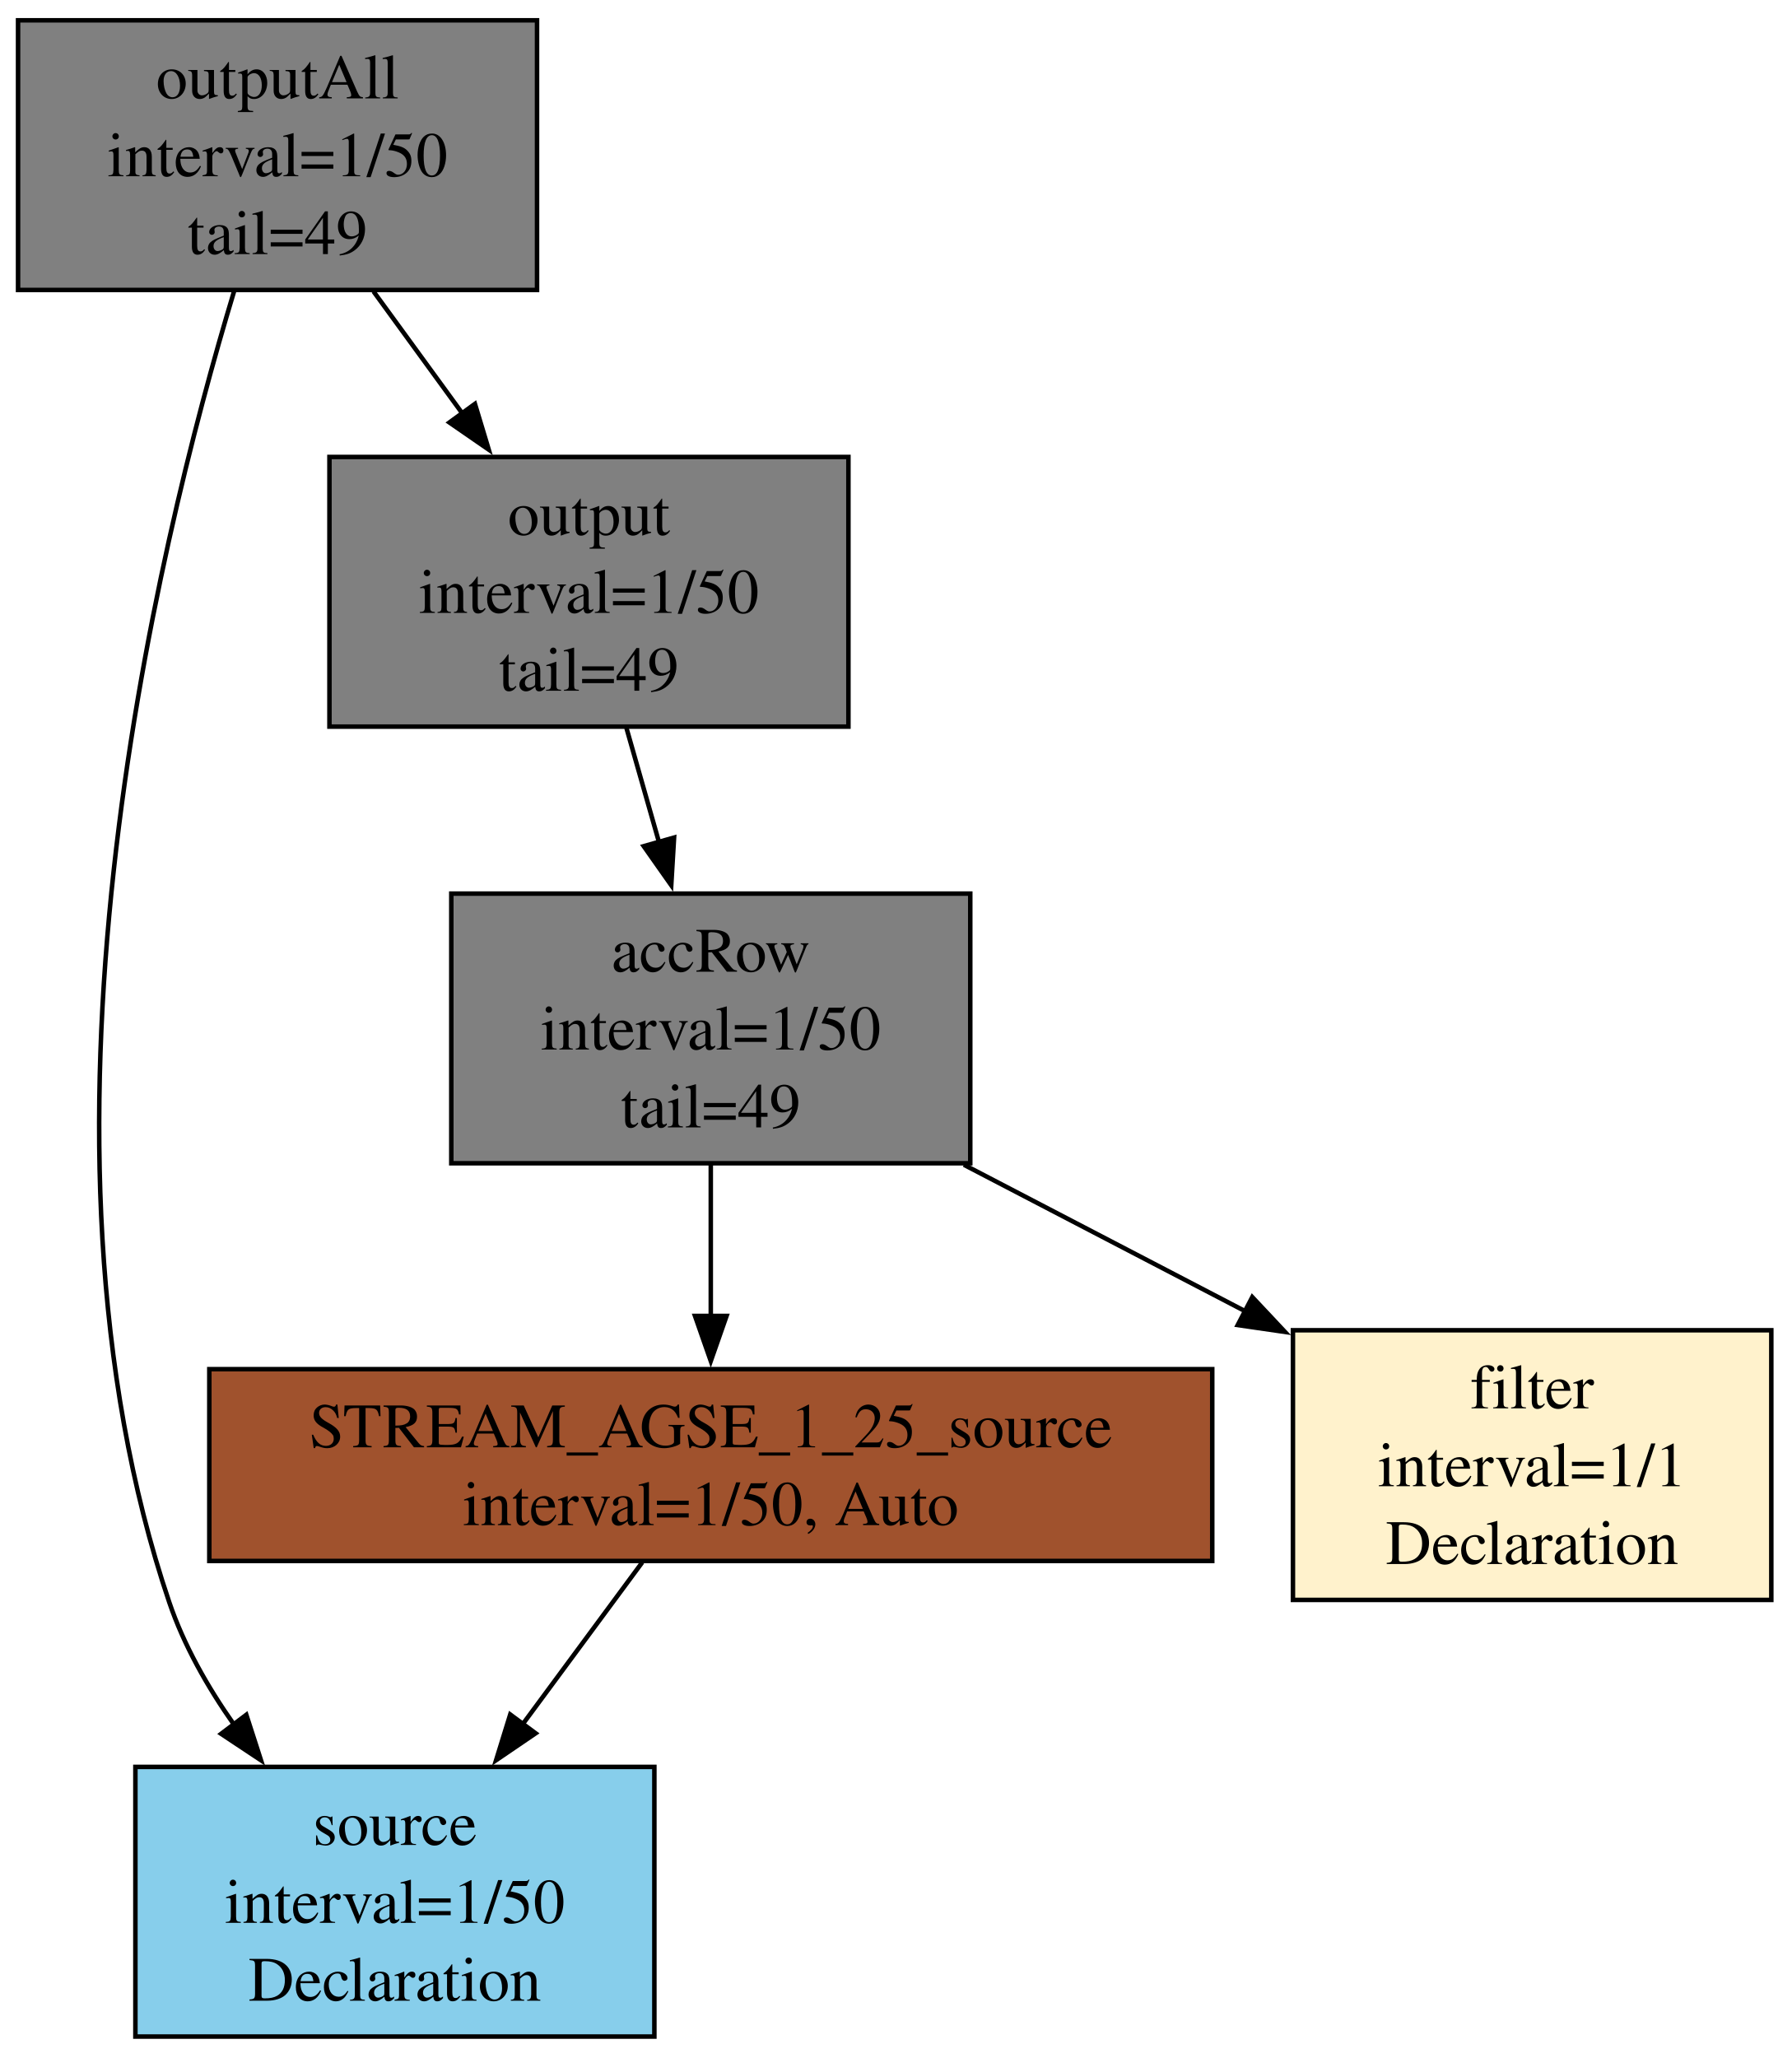
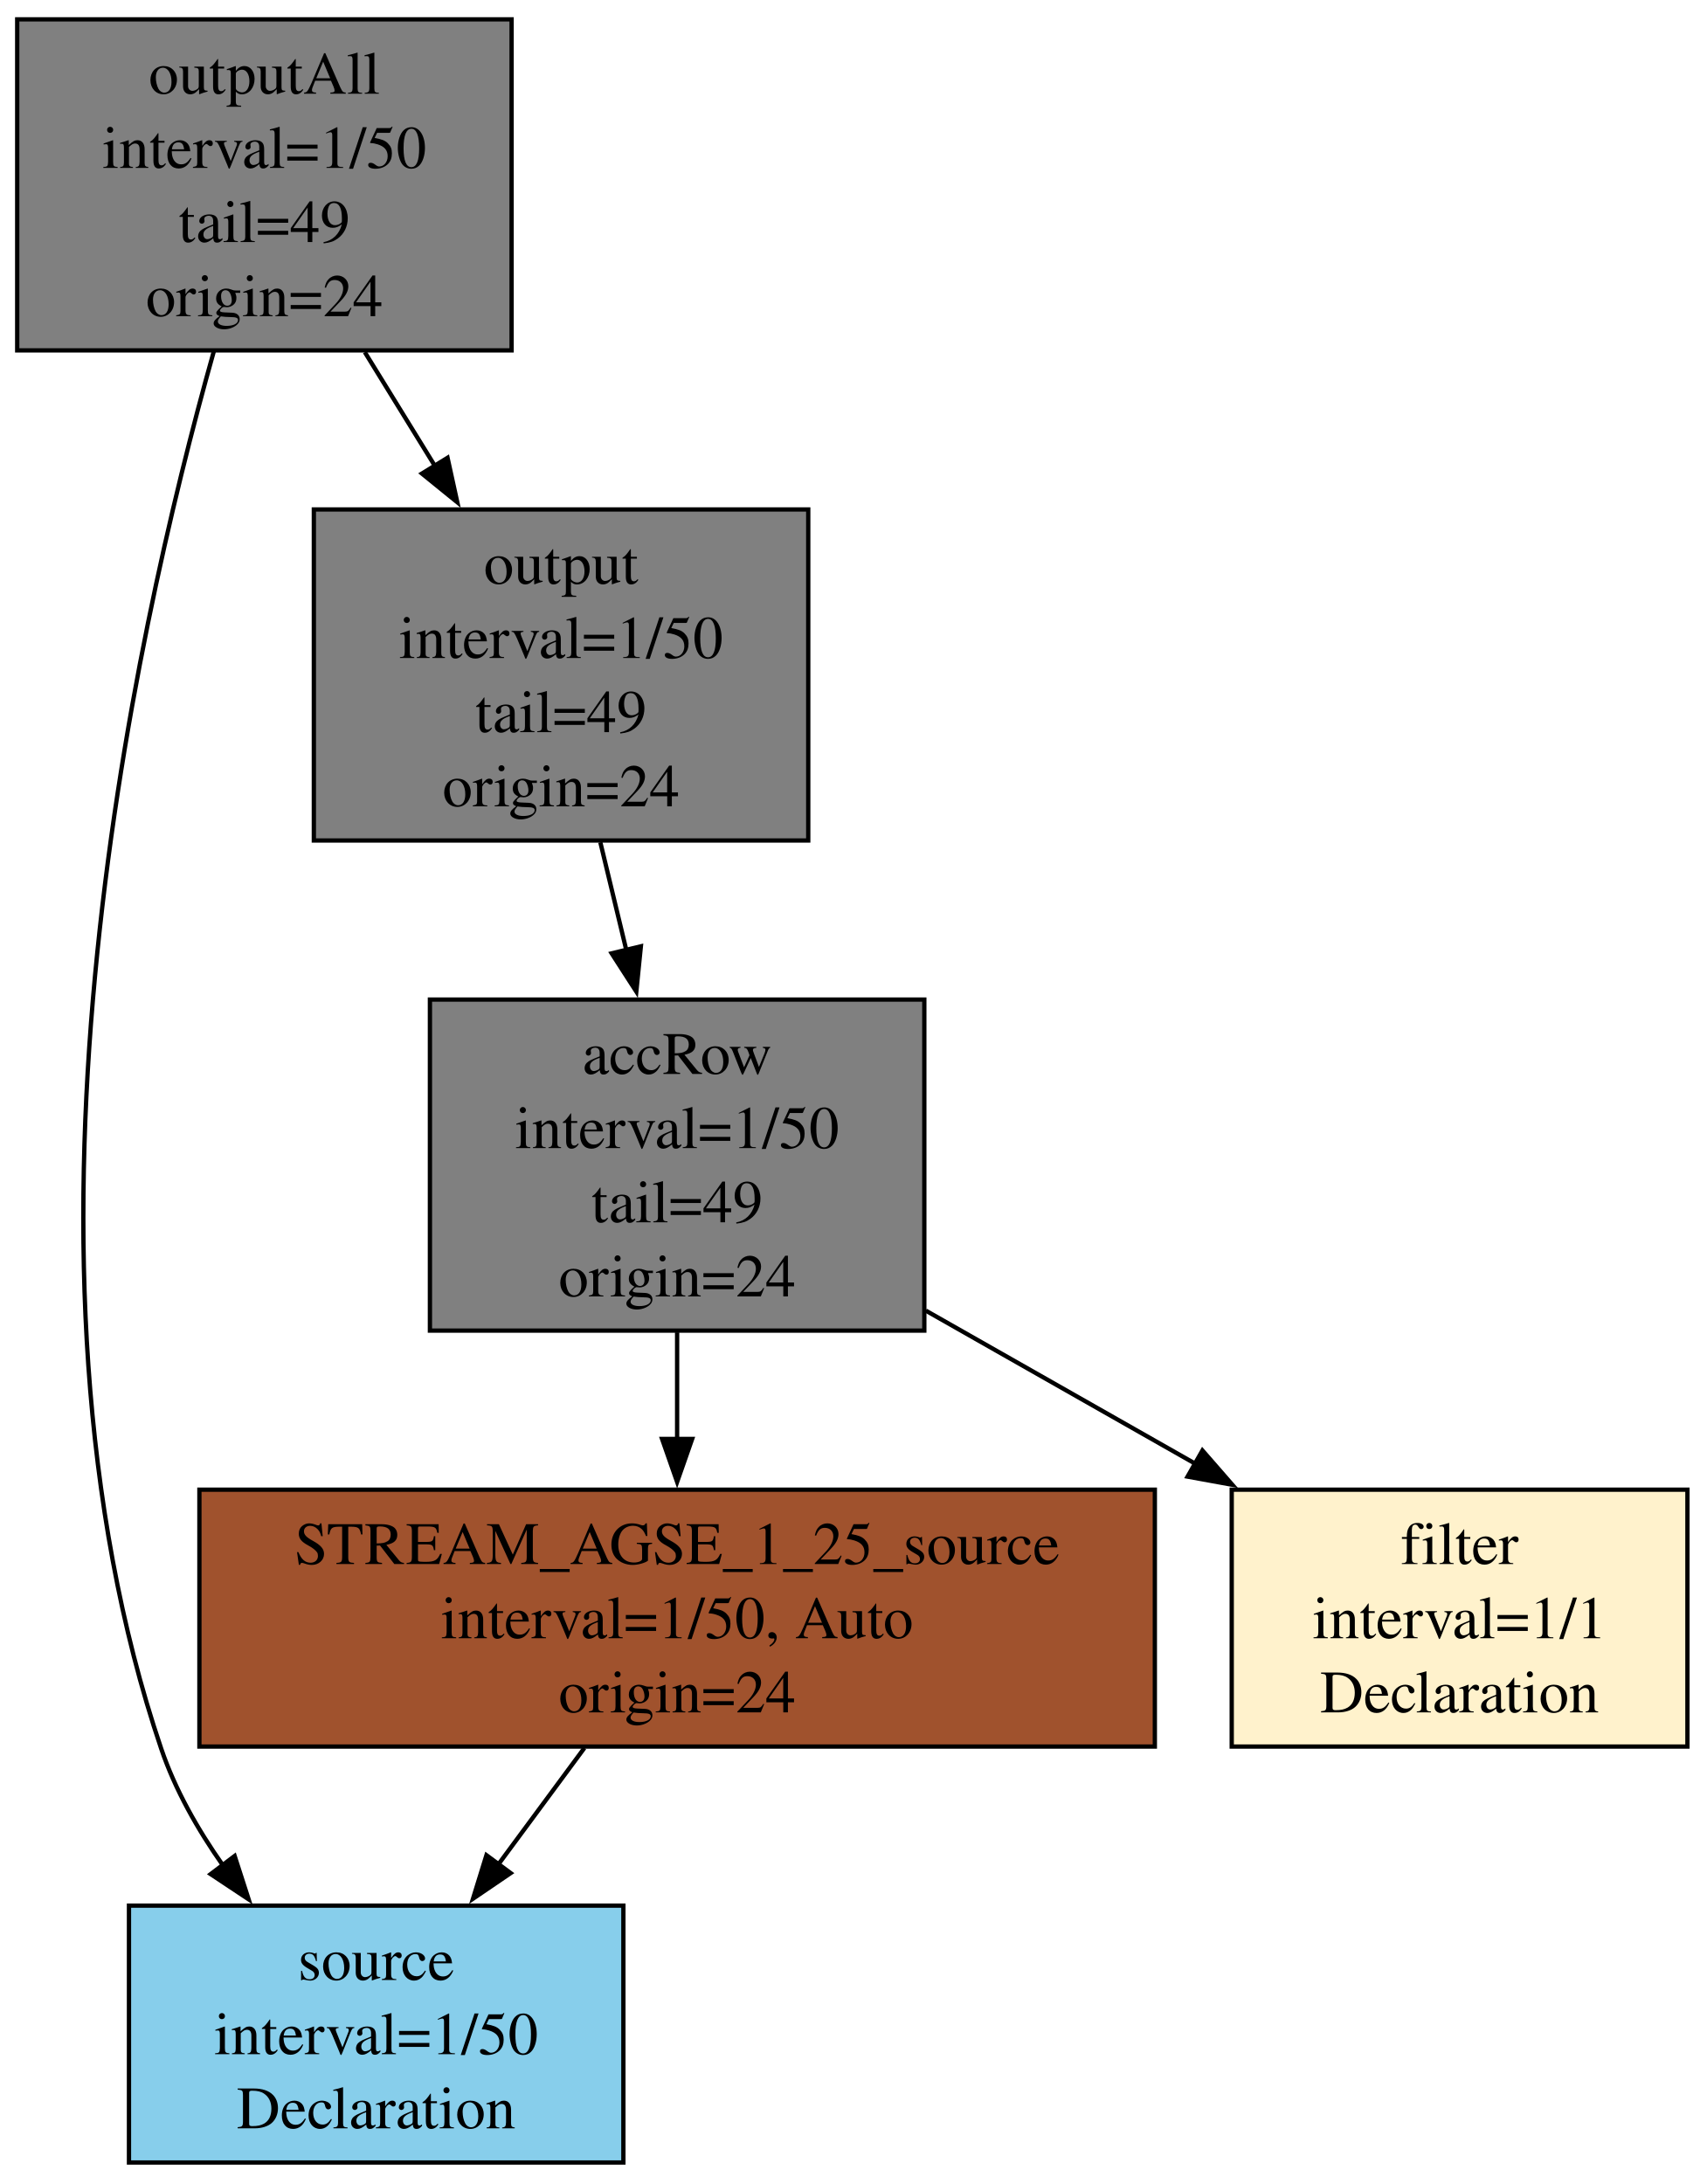
- <svg xmlns="http://www.w3.org/2000/svg" width="397pt" height="456pt" viewBox="0.00 0.00 397.00 456.00">
-   <g id="graph0" class="graph" transform="scale(1 1) rotate(0) translate(4 451.75)">
+ <svg xmlns="http://www.w3.org/2000/svg" width="397pt" height="508pt" viewBox="0.00 0.00 397.00 508.00">
+   <g id="graph0" class="graph" transform="scale(1 1) rotate(0) translate(4 503.5)">
    <g id="node1" class="node">
      <polygon fill="Skyblue" stroke="Black" points="26,-0.5 26,-60.25 141,-60.25 141,-0.5 26,-0.5" />
      <text xml:space="preserve" text-anchor="middle" x="83.5" y="-42.95" font-family="Times,serif" font-size="14.00">source</text>
      <text xml:space="preserve" text-anchor="middle" x="83.5" y="-25.7" font-family="Times,serif" font-size="14.00">interval=1/50</text>
      <text xml:space="preserve" text-anchor="middle" x="83.5" y="-8.45" font-family="Times,serif" font-size="14.00">Declaration</text>
    </g>
    <g id="node2" class="node">
-       <polygon fill="Sienna" stroke="Black" points="42.38,-105.88 42.38,-148.38 264.62,-148.38 264.62,-105.88 42.38,-105.88" />
-       <text xml:space="preserve" text-anchor="middle" x="153.5" y="-131.07" font-family="Times,serif" font-size="14.00">STREAM_AGSE_1_25_source</text>
-       <text xml:space="preserve" text-anchor="middle" x="153.5" y="-113.83" font-family="Times,serif" font-size="14.00">interval=1/50, Auto</text>
+       <polygon fill="Sienna" stroke="Black" points="42.38,-97.25 42.38,-157 264.62,-157 264.62,-97.25 42.38,-97.25" />
+       <text xml:space="preserve" text-anchor="middle" x="153.5" y="-139.7" font-family="Times,serif" font-size="14.00">STREAM_AGSE_1_25_source</text>
+       <text xml:space="preserve" text-anchor="middle" x="153.5" y="-122.45" font-family="Times,serif" font-size="14.00">interval=1/50, Auto</text>
+       <text xml:space="preserve" text-anchor="middle" x="153.5" y="-105.2" font-family="Times,serif" font-size="14.00">origin=24</text>
    </g>
    <g id="edge1" class="edge">
-       <path fill="none" stroke="black" d="M138.31,-105.57C130.56,-95.07 120.87,-81.96 111.8,-69.68" />
-       <polygon fill="black" stroke="black" points="114.69,-67.7 105.93,-61.74 109.06,-71.86 114.69,-67.7" />
+       <path fill="none" stroke="black" d="M131.93,-96.92C125.61,-88.37 118.6,-78.88 111.92,-69.84" />
+       <polygon fill="black" stroke="black" points="114.78,-67.82 106.02,-61.86 109.15,-71.98 114.78,-67.82" />
    </g>
    <g id="node3" class="node">
      <polygon fill="#fff2cc" stroke="Black" points="282.5,-97.25 282.5,-157 388.5,-157 388.5,-97.25 282.5,-97.25" />
      <text xml:space="preserve" text-anchor="middle" x="335.5" y="-139.7" font-family="Times,serif" font-size="14.00">filter</text>
      <text xml:space="preserve" text-anchor="middle" x="335.5" y="-122.45" font-family="Times,serif" font-size="14.00">interval=1/1</text>
      <text xml:space="preserve" text-anchor="middle" x="335.5" y="-105.2" font-family="Times,serif" font-size="14.00">Declaration</text>
    </g>
    <g id="node4" class="node">
-       <polygon fill="Gray" stroke="Black" points="96,-194 96,-253.75 211,-253.75 211,-194 96,-194" />
-       <text xml:space="preserve" text-anchor="middle" x="153.5" y="-236.45" font-family="Times,serif" font-size="14.00">accRow</text>
-       <text xml:space="preserve" text-anchor="middle" x="153.5" y="-219.2" font-family="Times,serif" font-size="14.00">interval=1/50</text>
-       <text xml:space="preserve" text-anchor="middle" x="153.5" y="-201.95" font-family="Times,serif" font-size="14.00">tail=49</text>
+       <polygon fill="Gray" stroke="Black" points="96,-194 96,-271 211,-271 211,-194 96,-194" />
+       <text xml:space="preserve" text-anchor="middle" x="153.5" y="-253.7" font-family="Times,serif" font-size="14.00">accRow</text>
+       <text xml:space="preserve" text-anchor="middle" x="153.5" y="-236.45" font-family="Times,serif" font-size="14.00">interval=1/50</text>
+       <text xml:space="preserve" text-anchor="middle" x="153.5" y="-219.2" font-family="Times,serif" font-size="14.00">tail=49</text>
+       <text xml:space="preserve" text-anchor="middle" x="153.5" y="-201.95" font-family="Times,serif" font-size="14.00">origin=24</text>
    </g>
    <g id="edge2" class="edge">
-       <path fill="none" stroke="black" d="M153.5,-193.67C153.5,-182.97 153.5,-170.81 153.5,-159.9" />
-       <polygon fill="black" stroke="black" points="157,-160.18 153.5,-150.18 150,-160.18 157,-160.18" />
+       <path fill="none" stroke="black" d="M153.5,-193.59C153.5,-185.45 153.5,-176.81 153.5,-168.57" />
+       <polygon fill="black" stroke="black" points="157,-168.8 153.5,-158.8 150,-168.8 157,-168.8" />
    </g>
    <g id="edge3" class="edge">
-       <path fill="none" stroke="black" d="M209.59,-193.67C229.34,-183.39 251.67,-171.77 271.98,-161.19" />
-       <polygon fill="black" stroke="black" points="273.49,-164.35 280.74,-156.63 270.26,-158.15 273.49,-164.35" />
+       <path fill="none" stroke="black" d="M211.34,-198.65C231.37,-187.27 253.89,-174.48 274.2,-162.94" />
+       <polygon fill="black" stroke="black" points="275.69,-166.12 282.65,-158.14 272.23,-160.04 275.69,-166.12" />
    </g>
    <g id="node5" class="node">
-       <polygon fill="Gray" stroke="Black" points="69,-290.75 69,-350.5 184,-350.5 184,-290.75 69,-290.75" />
-       <text xml:space="preserve" text-anchor="middle" x="126.5" y="-333.2" font-family="Times,serif" font-size="14.00">output</text>
-       <text xml:space="preserve" text-anchor="middle" x="126.5" y="-315.95" font-family="Times,serif" font-size="14.00">interval=1/50</text>
-       <text xml:space="preserve" text-anchor="middle" x="126.5" y="-298.7" font-family="Times,serif" font-size="14.00">tail=49</text>
+       <polygon fill="Gray" stroke="Black" points="69,-308 69,-385 184,-385 184,-308 69,-308" />
+       <text xml:space="preserve" text-anchor="middle" x="126.5" y="-367.7" font-family="Times,serif" font-size="14.00">output</text>
+       <text xml:space="preserve" text-anchor="middle" x="126.5" y="-350.45" font-family="Times,serif" font-size="14.00">interval=1/50</text>
+       <text xml:space="preserve" text-anchor="middle" x="126.5" y="-333.2" font-family="Times,serif" font-size="14.00">tail=49</text>
+       <text xml:space="preserve" text-anchor="middle" x="126.5" y="-315.95" font-family="Times,serif" font-size="14.00">origin=24</text>
    </g>
    <g id="edge4" class="edge">
-       <path fill="none" stroke="black" d="M134.82,-290.42C137.11,-282.41 139.62,-273.58 142.05,-265.06" />
-       <polygon fill="black" stroke="black" points="145.37,-266.17 144.74,-255.6 138.64,-264.26 145.37,-266.17" />
+       <path fill="none" stroke="black" d="M135.64,-307.58C137.6,-299.46 139.69,-290.78 141.73,-282.31" />
+       <polygon fill="black" stroke="black" points="145.07,-283.39 144.01,-272.85 138.27,-281.75 145.07,-283.39" />
    </g>
    <g id="node6" class="node">
-       <polygon fill="Gray" stroke="Black" points="0,-387.5 0,-447.25 115,-447.25 115,-387.5 0,-387.5" />
-       <text xml:space="preserve" text-anchor="middle" x="57.5" y="-429.95" font-family="Times,serif" font-size="14.00">outputAll</text>
-       <text xml:space="preserve" text-anchor="middle" x="57.5" y="-412.7" font-family="Times,serif" font-size="14.00">interval=1/50</text>
-       <text xml:space="preserve" text-anchor="middle" x="57.5" y="-395.45" font-family="Times,serif" font-size="14.00">tail=49</text>
+       <polygon fill="Gray" stroke="Black" points="0,-422 0,-499 115,-499 115,-422 0,-422" />
+       <text xml:space="preserve" text-anchor="middle" x="57.5" y="-481.7" font-family="Times,serif" font-size="14.00">outputAll</text>
+       <text xml:space="preserve" text-anchor="middle" x="57.5" y="-464.45" font-family="Times,serif" font-size="14.00">interval=1/50</text>
+       <text xml:space="preserve" text-anchor="middle" x="57.5" y="-447.2" font-family="Times,serif" font-size="14.00">tail=49</text>
+       <text xml:space="preserve" text-anchor="middle" x="57.5" y="-429.95" font-family="Times,serif" font-size="14.00">origin=24</text>
    </g>
    <g id="edge6" class="edge">
-       <path fill="none" stroke="black" d="M47.87,-387.21C30.51,-329.83 -1.12,-199 33.5,-96.75 36.73,-87.21 41.97,-77.97 47.87,-69.59" />
+       <path fill="none" stroke="black" d="M45.72,-421.72C26.72,-354.37 -4.86,-210.04 33.5,-96.75 36.73,-87.21 41.97,-77.97 47.87,-69.59" />
      <polygon fill="black" stroke="black" points="50.58,-71.8 53.83,-61.72 45,-67.58 50.58,-71.8" />
    </g>
    <g id="edge5" class="edge">
-       <path fill="none" stroke="black" d="M78.77,-387.17C85,-378.62 91.9,-369.13 98.49,-360.09" />
-       <polygon fill="black" stroke="black" points="101.24,-362.26 104.3,-352.12 95.58,-358.14 101.24,-362.26" />
+       <path fill="none" stroke="black" d="M80.86,-421.58C86.09,-413.1 91.7,-403.99 97.13,-395.17" />
+       <polygon fill="black" stroke="black" points="100.1,-397.02 102.37,-386.67 94.14,-393.35 100.1,-397.02" />
    </g>
  </g>
</svg>
